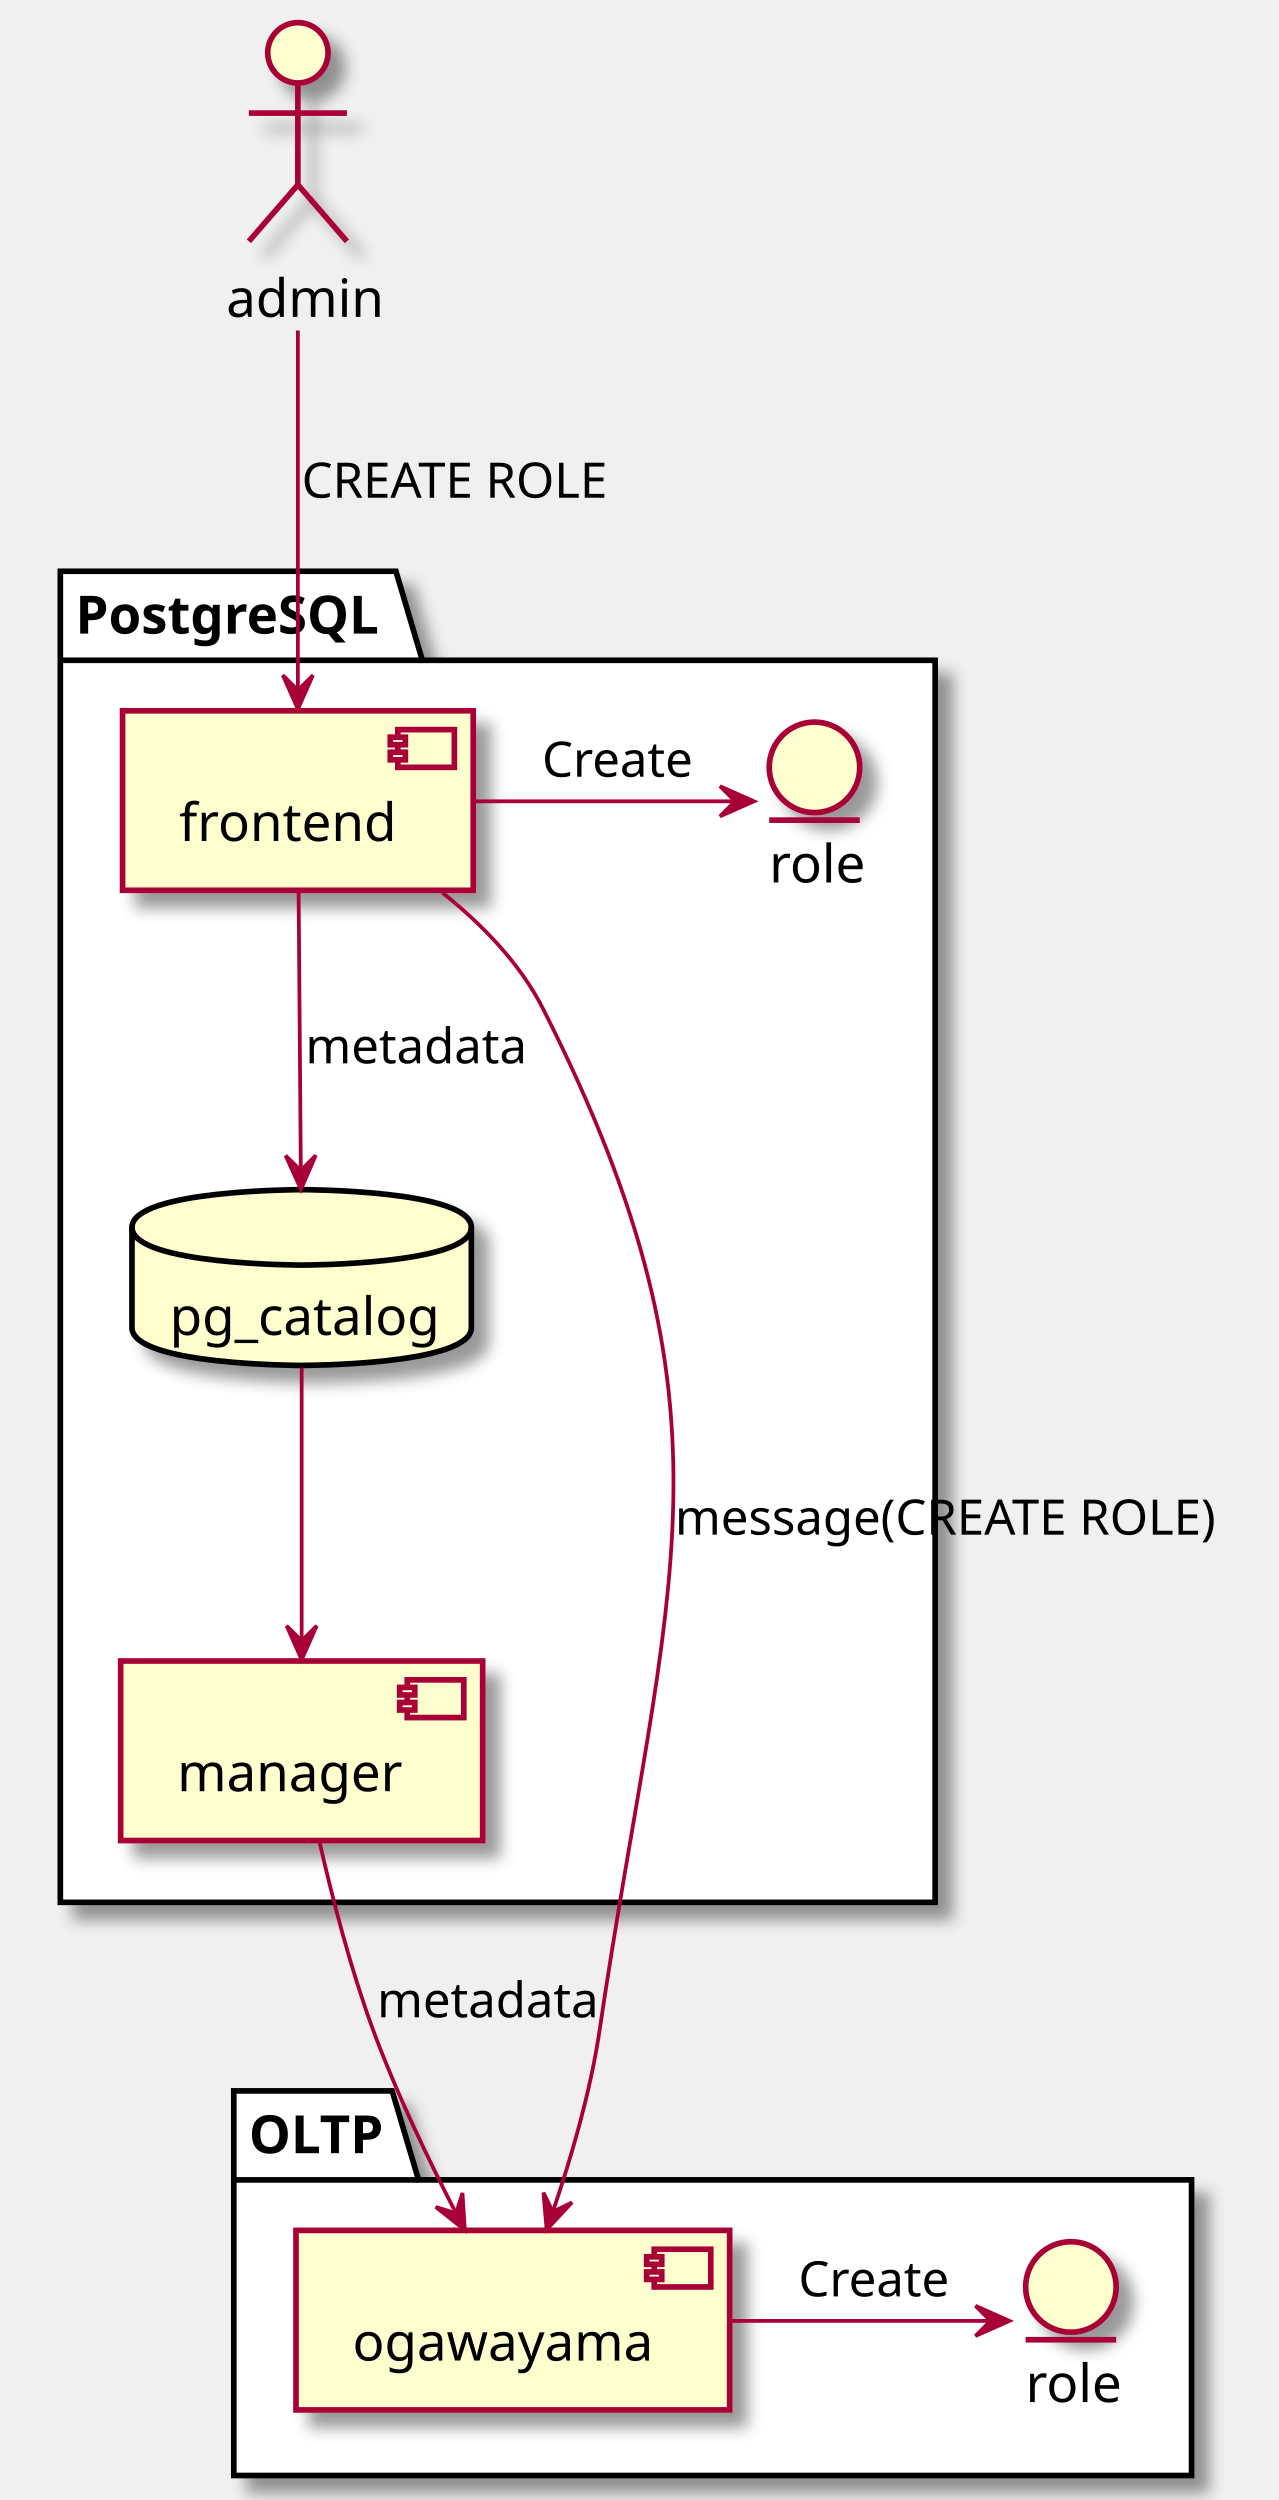
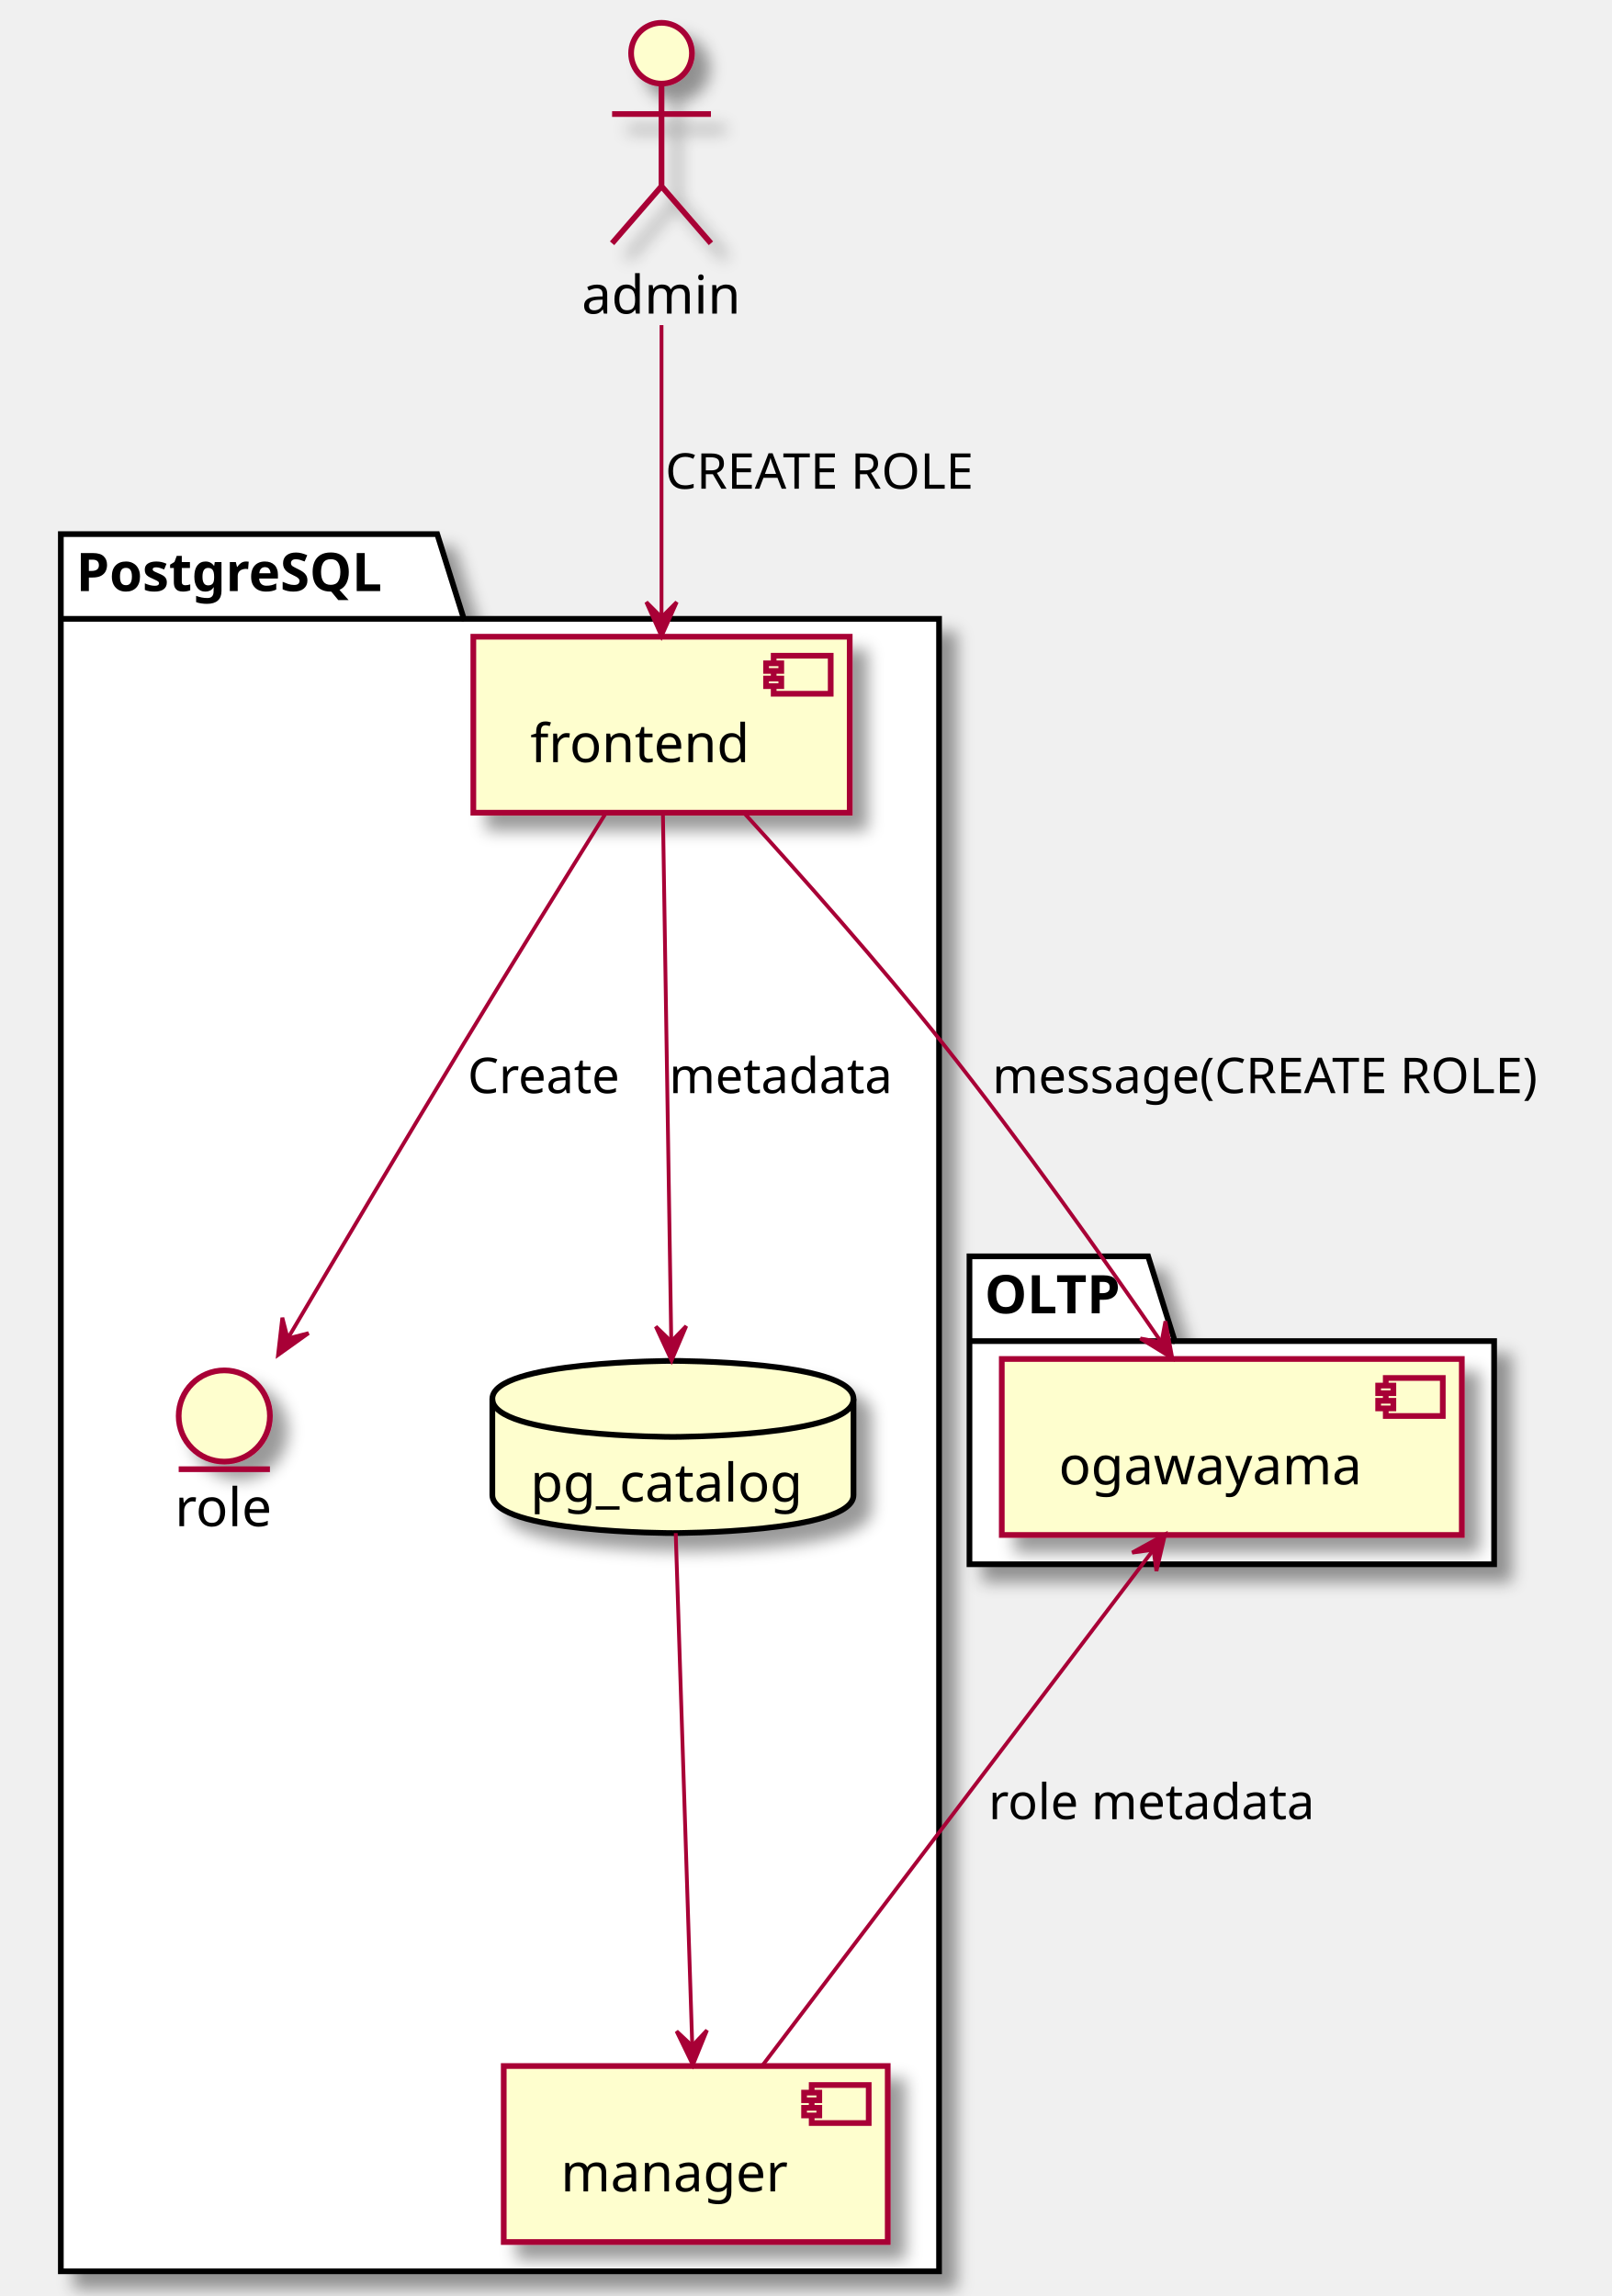
- <svg xmlns="http://www.w3.org/2000/svg" contentScriptType="application/ecmascript" contentStyleType="text/css" height="663px" preserveAspectRatio="none" style="width:339px;height:663px;" version="1.1" viewBox="0 0 339 663" width="339px" zoomAndPan="magnify">
+ <svg xmlns="http://www.w3.org/2000/svg" contentScriptType="application/ecmascript" contentStyleType="text/css" height="604px" preserveAspectRatio="none" style="width:424px;height:604px;background:#FFFFFF;" version="1.1" viewBox="0 0 424 604" width="424px" zoomAndPan="magnify">
  <defs>
-     <filter height="300%" id="f1e4kop6fx83qk" width="300%" x="-1" y="-1">
+     <filter height="300%" id="fd74ojlve5nsp" width="300%" x="-1" y="-1">
      <feGaussianBlur result="blurOut" stdDeviation="2.0" />
      <feColorMatrix in="blurOut" result="blurOut2" type="matrix" values="0 0 0 0 0 0 0 0 0 0 0 0 0 0 0 0 0 0 .4 0" />
      <feOffset dx="4.0" dy="4.0" in="blurOut2" result="blurOut3" />
      <feBlend in="SourceGraphic" in2="blurOut3" mode="normal" />
    </filter>
  </defs>
  <g>
-     <polygon fill="#FFFFFF" filter="url(#f1e4kop6fx83qk)" points="16,151.5,105,151.5,112,175.109,248,175.109,248,504.5,16,504.5,16,151.5" style="stroke:#000000;stroke-width:1.5;" />
-     <line style="stroke:#000000;stroke-width:1.5;" x1="16" x2="112" y1="175.109" y2="175.109" />
-     <text fill="#000000" font-family="sans-serif" font-size="14" font-weight="bold" lengthAdjust="spacing" textLength="83" x="20" y="168.033">PostgreSQL</text>
-     <polygon fill="#FFFFFF" filter="url(#f1e4kop6fx83qk)" points="62,554.5,104,554.5,111,578.109,316,578.109,316,656.5,62,656.5,62,554.5" style="stroke:#000000;stroke-width:1.5;" />
-     <line style="stroke:#000000;stroke-width:1.5;" x1="62" x2="111" y1="578.109" y2="578.109" />
-     <text fill="#000000" font-family="sans-serif" font-size="14" font-weight="bold" lengthAdjust="spacing" textLength="36" x="66" y="571.033">OLTP</text>
-     <path d="M35,325.5 C35,315.5 80,315.5 80,315.5 C80,315.5 125,315.5 125,325.5 L125,352.109 C125,362.109 80,362.109 80,362.109 C80,362.109 35,362.109 35,352.109 L35,325.5 " fill="#FEFECE" filter="url(#f1e4kop6fx83qk)" style="stroke:#000000;stroke-width:1.5;" />
-     <path d="M35,325.5 C35,335.5 80,335.5 80,335.5 C80,335.5 125,335.5 125,325.5 " fill="none" style="stroke:#000000;stroke-width:1.5;" />
-     <text fill="#000000" font-family="sans-serif" font-size="14" lengthAdjust="spacing" textLength="70" x="45" y="354.033">pg_catalog</text>
-     <rect fill="#FEFECE" filter="url(#f1e4kop6fx83qk)" height="47.609" style="stroke:#A80036;stroke-width:1.5;" width="93" x="32.5" y="188.5" />
-     <rect fill="#FEFECE" height="10" style="stroke:#A80036;stroke-width:1.5;" width="15" x="105.5" y="193.5" />
-     <rect fill="#FEFECE" height="2" style="stroke:#A80036;stroke-width:1.5;" width="4" x="103.5" y="195.5" />
-     <rect fill="#FEFECE" height="2" style="stroke:#A80036;stroke-width:1.5;" width="4" x="103.5" y="199.5" />
-     <text fill="#000000" font-family="sans-serif" font-size="14" lengthAdjust="spacing" textLength="53" x="47.5" y="223.033">frontend</text>
-     <rect fill="#FEFECE" filter="url(#f1e4kop6fx83qk)" height="47.609" style="stroke:#A80036;stroke-width:1.5;" width="96" x="32" y="440.5" />
-     <rect fill="#FEFECE" height="10" style="stroke:#A80036;stroke-width:1.5;" width="15" x="108" y="445.5" />
-     <rect fill="#FEFECE" height="2" style="stroke:#A80036;stroke-width:1.5;" width="4" x="106" y="447.5" />
-     <rect fill="#FEFECE" height="2" style="stroke:#A80036;stroke-width:1.5;" width="4" x="106" y="451.5" />
-     <text fill="#000000" font-family="sans-serif" font-size="14" lengthAdjust="spacing" textLength="56" x="47" y="475.033">manager</text>
-     <ellipse cx="216" cy="203.5" fill="#FEFECE" filter="url(#f1e4kop6fx83qk)" rx="12" ry="12" style="stroke:#A80036;stroke-width:1.5;" />
-     <line style="stroke:#A80036;stroke-width:1.5;" x1="204" x2="228" y1="217.5" y2="217.5" />
-     <text fill="#000000" font-family="sans-serif" font-size="14" lengthAdjust="spacing" textLength="24" x="204" y="234.033">role</text>
-     <rect fill="#FEFECE" filter="url(#f1e4kop6fx83qk)" height="47.609" style="stroke:#A80036;stroke-width:1.5;" width="115" x="78.5" y="591.5" />
-     <rect fill="#FEFECE" height="10" style="stroke:#A80036;stroke-width:1.5;" width="15" x="173.5" y="596.5" />
-     <rect fill="#FEFECE" height="2" style="stroke:#A80036;stroke-width:1.5;" width="4" x="171.5" y="598.5" />
-     <rect fill="#FEFECE" height="2" style="stroke:#A80036;stroke-width:1.5;" width="4" x="171.5" y="602.5" />
-     <text fill="#000000" font-family="sans-serif" font-size="14" lengthAdjust="spacing" textLength="75" x="93.5" y="626.033">ogawayama</text>
-     <ellipse cx="284" cy="606.5" fill="#FEFECE" filter="url(#f1e4kop6fx83qk)" rx="12" ry="12" style="stroke:#A80036;stroke-width:1.5;" />
-     <line style="stroke:#A80036;stroke-width:1.5;" x1="272" x2="296" y1="620.5" y2="620.5" />
-     <text fill="#000000" font-family="sans-serif" font-size="14" lengthAdjust="spacing" textLength="24" x="272" y="637.033">role</text>
-     <ellipse cx="79" cy="14" fill="#FEFECE" filter="url(#f1e4kop6fx83qk)" rx="8" ry="8" style="stroke:#A80036;stroke-width:1.5;" />
-     <path d="M79,22 L79,49 M66,30 L92,30 M79,49 L66,64 M79,49 L92,64 " fill="none" filter="url(#f1e4kop6fx83qk)" style="stroke:#A80036;stroke-width:1.5;" />
-     <text fill="#000000" font-family="sans-serif" font-size="14" lengthAdjust="spacing" textLength="38" x="60" y="84.033">admin</text>
-     <path d="M79,87.66 C79,117.28 79,156.65 79,182.97 " fill="none" id="admin-to-frontend" style="stroke:#A80036;stroke-width:1.0;" />
-     <polygon fill="#A80036" points="79,188.06,83,179.06,79,183.06,75,179.06,79,188.06" style="stroke:#A80036;stroke-width:1.0;" />
-     <text fill="#000000" font-family="sans-serif" font-size="13" lengthAdjust="spacing" textLength="91" x="80" y="131.995">CREATE ROLE</text>
-     <path d="M125.76,212.5 C149.09,212.5 176.16,212.5 194.52,212.5 " fill="none" id="frontend-to-role" style="stroke:#A80036;stroke-width:1.0;" />
-     <polygon fill="#A80036" points="199.93,212.5,190.93,208.5,194.93,212.5,190.93,216.5,199.93,212.5" style="stroke:#A80036;stroke-width:1.0;" />
-     <text fill="#000000" font-family="sans-serif" font-size="13" lengthAdjust="spacing" textLength="38" x="143.75" y="205.995">Create</text>
-     <path d="M79.19,236.63 C79.35,257.46 79.6,288.12 79.78,310.27 " fill="none" id="frontend-to-pg_catalog" style="stroke:#A80036;stroke-width:1.0;" />
-     <polygon fill="#A80036" points="79.82,315.42,83.743,306.386,79.777,310.42,75.743,306.455,79.82,315.42" style="stroke:#A80036;stroke-width:1.0;" />
-     <text fill="#000000" font-family="sans-serif" font-size="13" lengthAdjust="spacing" textLength="54" x="81" y="281.995">metadata</text>
-     <path d="M80,362.65 C80,383.02 80,413.04 80,435.03 " fill="none" id="pg_catalog-to-manager" style="stroke:#A80036;stroke-width:1.0;" />
-     <polygon fill="#A80036" points="80,440.15,84,431.15,80,435.15,76,431.15,80,440.15" style="stroke:#A80036;stroke-width:1.0;" />
-     <path d="M84.76,488.55 C88.07,503.1 92.96,522.16 99,538.5 C105.08,554.95 113.54,572.6 120.84,586.75 " fill="none" id="manager-to-ogawayama" style="stroke:#A80036;stroke-width:1.0;" />
-     <polygon fill="#A80036" points="123.27,591.41,122.647,581.581,120.954,586.979,115.556,585.286,123.27,591.41" style="stroke:#A80036;stroke-width:1.0;" />
-     <text fill="#000000" font-family="sans-serif" font-size="13" lengthAdjust="spacing" textLength="54" x="100" y="534.995">metadata</text>
-     <path d="M193.64,615.5 C217.77,615.5 244.34,615.5 262.38,615.5 " fill="none" id="ogawayama-to-role_" style="stroke:#A80036;stroke-width:1.0;" />
-     <polygon fill="#A80036" points="267.69,615.5,258.69,611.5,262.69,615.5,258.69,619.5,267.69,615.5" style="stroke:#A80036;stroke-width:1.0;" />
-     <text fill="#000000" font-family="sans-serif" font-size="13" lengthAdjust="spacing" textLength="38" x="211.75" y="608.995">Create</text>
-     <path d="M117.35,236.76 C127.8,245.1 137.91,255.46 144,267.5 C198.46,375.14 176.66,419.17 159,538.5 C156.61,554.65 151.51,572.13 146.71,586.25 " fill="none" id="frontend-to-ogawayama" style="stroke:#A80036;stroke-width:1.0;" />
-     <polygon fill="#A80036" points="144.97,591.29,151.683,584.083,146.598,586.562,144.119,581.478,144.97,591.29" style="stroke:#A80036;stroke-width:1.0;" />
-     <text fill="#000000" font-family="sans-serif" font-size="13" lengthAdjust="spacing" textLength="152" x="179" y="406.995">message(CREATE ROLE)</text>
+     <polygon fill="#FFFFFF" filter="url(#fd74ojlve5nsp)" points="16,140.5,115,140.5,122,162.797,247,162.797,247,597.5,16,597.5,16,140.5" style="stroke:#000000;stroke-width:1.5;" />
+     <line style="stroke:#000000;stroke-width:1.5;" x1="16" x2="122" y1="162.797" y2="162.797" />
+     <text fill="#000000" font-family="sans-serif" font-size="14" font-weight="bold" lengthAdjust="spacing" textLength="93" x="20" y="155.495">PostgreSQL</text>
+     <polygon fill="#FFFFFF" filter="url(#fd74ojlve5nsp)" points="255,330.5,302,330.5,309,352.797,393,352.797,393,411.5,255,411.5,255,330.5" style="stroke:#000000;stroke-width:1.5;" />
+     <line style="stroke:#000000;stroke-width:1.5;" x1="255" x2="309" y1="352.797" y2="352.797" />
+     <text fill="#000000" font-family="sans-serif" font-size="14" font-weight="bold" lengthAdjust="spacing" textLength="41" x="259" y="345.495">OLTP</text>
+     <ellipse cx="59" cy="372.5" fill="#FEFECE" filter="url(#fd74ojlve5nsp)" rx="12" ry="12" style="stroke:#A80036;stroke-width:1.5;" />
+     <line style="stroke:#A80036;stroke-width:1.5;" x1="47" x2="71" y1="386.5" y2="386.5" />
+     <text fill="#000000" font-family="sans-serif" font-size="14" lengthAdjust="spacing" textLength="26" x="46" y="401.495">role</text>
+     <path d="M129.5,368 C129.5,358 177,358 177,358 C177,358 224.5,358 224.5,368 L224.5,393.297 C224.5,403.297 177,403.297 177,403.297 C177,403.297 129.5,403.297 129.5,393.297 L129.5,368 " fill="#FEFECE" filter="url(#fd74ojlve5nsp)" style="stroke:#000000;stroke-width:1.5;" />
+     <path d="M129.5,368 C129.5,378 177,378 177,378 C177,378 224.5,378 224.5,368 " fill="none" style="stroke:#000000;stroke-width:1.5;" />
+     <text fill="#000000" font-family="sans-serif" font-size="14" lengthAdjust="spacing" textLength="75" x="139.5" y="394.995">pg_catalog</text>
+     <rect fill="#FEFECE" filter="url(#fd74ojlve5nsp)" height="46.297" style="stroke:#A80036;stroke-width:1.5;" width="99" x="124.5" y="167.5" />
+     <rect fill="#FEFECE" height="10" style="stroke:#A80036;stroke-width:1.5;" width="15" x="203.5" y="172.5" />
+     <rect fill="#FEFECE" height="2" style="stroke:#A80036;stroke-width:1.5;" width="4" x="201.5" y="174.5" />
+     <rect fill="#FEFECE" height="2" style="stroke:#A80036;stroke-width:1.5;" width="4" x="201.5" y="178.5" />
+     <text fill="#000000" font-family="sans-serif" font-size="14" lengthAdjust="spacing" textLength="59" x="139.5" y="200.495">frontend</text>
+     <rect fill="#FEFECE" filter="url(#fd74ojlve5nsp)" height="46.297" style="stroke:#A80036;stroke-width:1.5;" width="101" x="132.5" y="543.5" />
+     <rect fill="#FEFECE" height="10" style="stroke:#A80036;stroke-width:1.5;" width="15" x="213.5" y="548.5" />
+     <rect fill="#FEFECE" height="2" style="stroke:#A80036;stroke-width:1.5;" width="4" x="211.5" y="550.5" />
+     <rect fill="#FEFECE" height="2" style="stroke:#A80036;stroke-width:1.5;" width="4" x="211.5" y="554.5" />
+     <text fill="#000000" font-family="sans-serif" font-size="14" lengthAdjust="spacing" textLength="61" x="147.5" y="576.495">manager</text>
+     <rect fill="#FEFECE" filter="url(#fd74ojlve5nsp)" height="46.297" style="stroke:#A80036;stroke-width:1.5;" width="121" x="263.5" y="357.5" />
+     <rect fill="#FEFECE" height="10" style="stroke:#A80036;stroke-width:1.5;" width="15" x="364.5" y="362.5" />
+     <rect fill="#FEFECE" height="2" style="stroke:#A80036;stroke-width:1.5;" width="4" x="362.5" y="364.5" />
+     <rect fill="#FEFECE" height="2" style="stroke:#A80036;stroke-width:1.5;" width="4" x="362.5" y="368.5" />
+     <text fill="#000000" font-family="sans-serif" font-size="14" lengthAdjust="spacing" textLength="81" x="278.5" y="390.495">ogawayama</text>
+     <ellipse cx="174" cy="14" fill="#FEFECE" filter="url(#fd74ojlve5nsp)" rx="8" ry="8" style="stroke:#A80036;stroke-width:1.5;" />
+     <path d="M174,22 L174,49 M161,30 L187,30 M174,49 L161,64 M174,49 L187,64 " fill="none" filter="url(#fd74ojlve5nsp)" style="stroke:#A80036;stroke-width:1.5;" />
+     <text fill="#000000" font-family="sans-serif" font-size="14" lengthAdjust="spacing" textLength="42" x="153" y="82.495">admin</text>
+     <path d="M174,85.53 C174,109.973 174,140.498 174,162.32 " fill="none" id="admin-to-frontend" style="stroke:#A80036;stroke-width:1.0;" />
+     <polygon fill="#A80036" points="174,167.392,178,158.392,174,162.392,170,158.392,174,167.392" style="stroke:#A80036;stroke-width:1.0;" />
+     <text fill="#000000" font-family="sans-serif" font-size="13" lengthAdjust="spacing" textLength="86" x="175" y="128.567">CREATE ROLE</text>
+     <path d="M159.541,213.606 C149.044,230.441 134.543,253.823 122,274.5 C106.14,300.644 88.365,330.614 75.75,352.001 " fill="none" id="frontend-to-role" style="stroke:#A80036;stroke-width:1.0;" />
+     <polygon fill="#A80036" points="73.139,356.43,81.155,350.708,75.678,352.123,74.264,346.645,73.139,356.43" style="stroke:#A80036;stroke-width:1.0;" />
+     <text fill="#000000" font-family="sans-serif" font-size="13" lengthAdjust="spacing" textLength="43" x="123" y="287.567">Create</text>
+     <path d="M174.368,213.798 C174.921,248.838 175.966,314.993 176.559,352.57 " fill="none" id="frontend-to-pg_catalog" style="stroke:#A80036;stroke-width:1.0;" />
+     <polygon fill="#A80036" points="176.643,357.9,180.5,348.837,176.564,352.9,172.501,348.964,176.643,357.9" style="stroke:#A80036;stroke-width:1.0;" />
+     <text fill="#000000" font-family="sans-serif" font-size="13" lengthAdjust="spacing" textLength="63" x="176" y="287.567">metadata</text>
+     <path d="M177.736,403.307 C178.83,437.24 180.886,500.979 182.079,537.958 " fill="none" id="pg_catalog-to-manager" style="stroke:#A80036;stroke-width:1.0;" />
+     <polygon fill="#A80036" points="182.249,543.213,185.956,534.089,182.088,538.216,177.961,534.347,182.249,543.213" style="stroke:#A80036;stroke-width:1.0;" />
+     <path d="M303.143,408.014 C275.335,444.696 226.607,508.976 200.572,543.32 " fill="none" id="ogawayama-backto-manager" style="stroke:#A80036;stroke-width:1.0;" />
+     <polygon fill="#A80036" points="306.427,403.681,297.803,408.437,303.407,407.666,304.178,413.27,306.427,403.681" style="stroke:#A80036;stroke-width:1.0;" />
+     <text fill="#000000" font-family="sans-serif" font-size="13" lengthAdjust="spacing" textLength="91" x="260" y="478.567">role metadata</text>
+     <path d="M195.702,213.853 C210.809,230.413 231.179,253.361 248,274.5 C268.62,300.414 290.484,331.315 305.441,353.047 " fill="none" id="frontend-to-ogawayama" style="stroke:#A80036;stroke-width:1.0;" />
+     <polygon fill="#A80036" points="308.338,357.267,306.542,347.583,305.508,353.145,299.947,352.111,308.338,357.267" style="stroke:#A80036;stroke-width:1.0;" />
+     <text fill="#000000" font-family="sans-serif" font-size="13" lengthAdjust="spacing" textLength="155" x="261" y="287.567">message(CREATE ROLE)</text>
  </g>
</svg>
